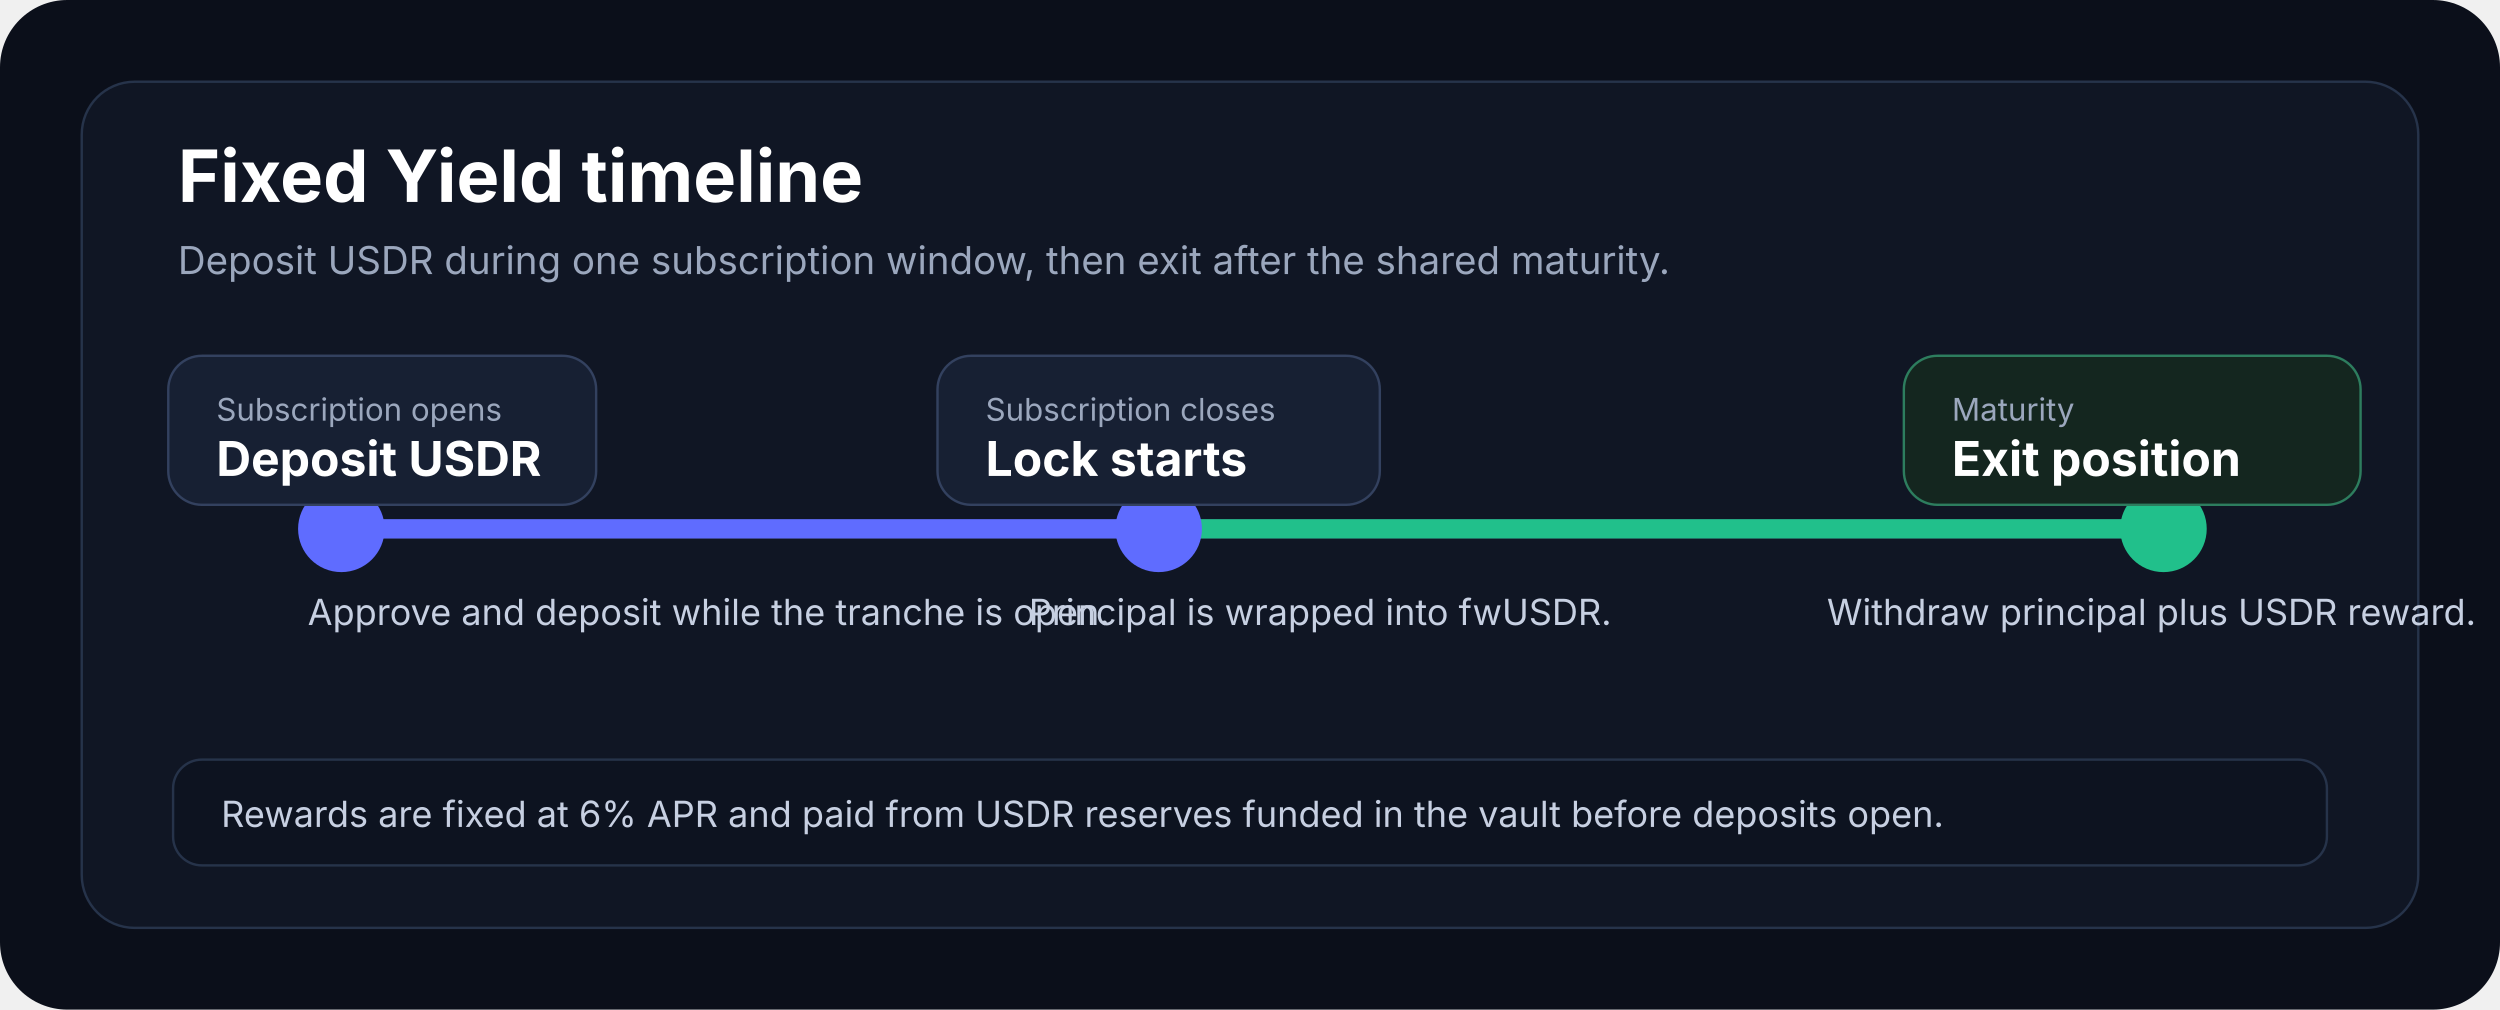
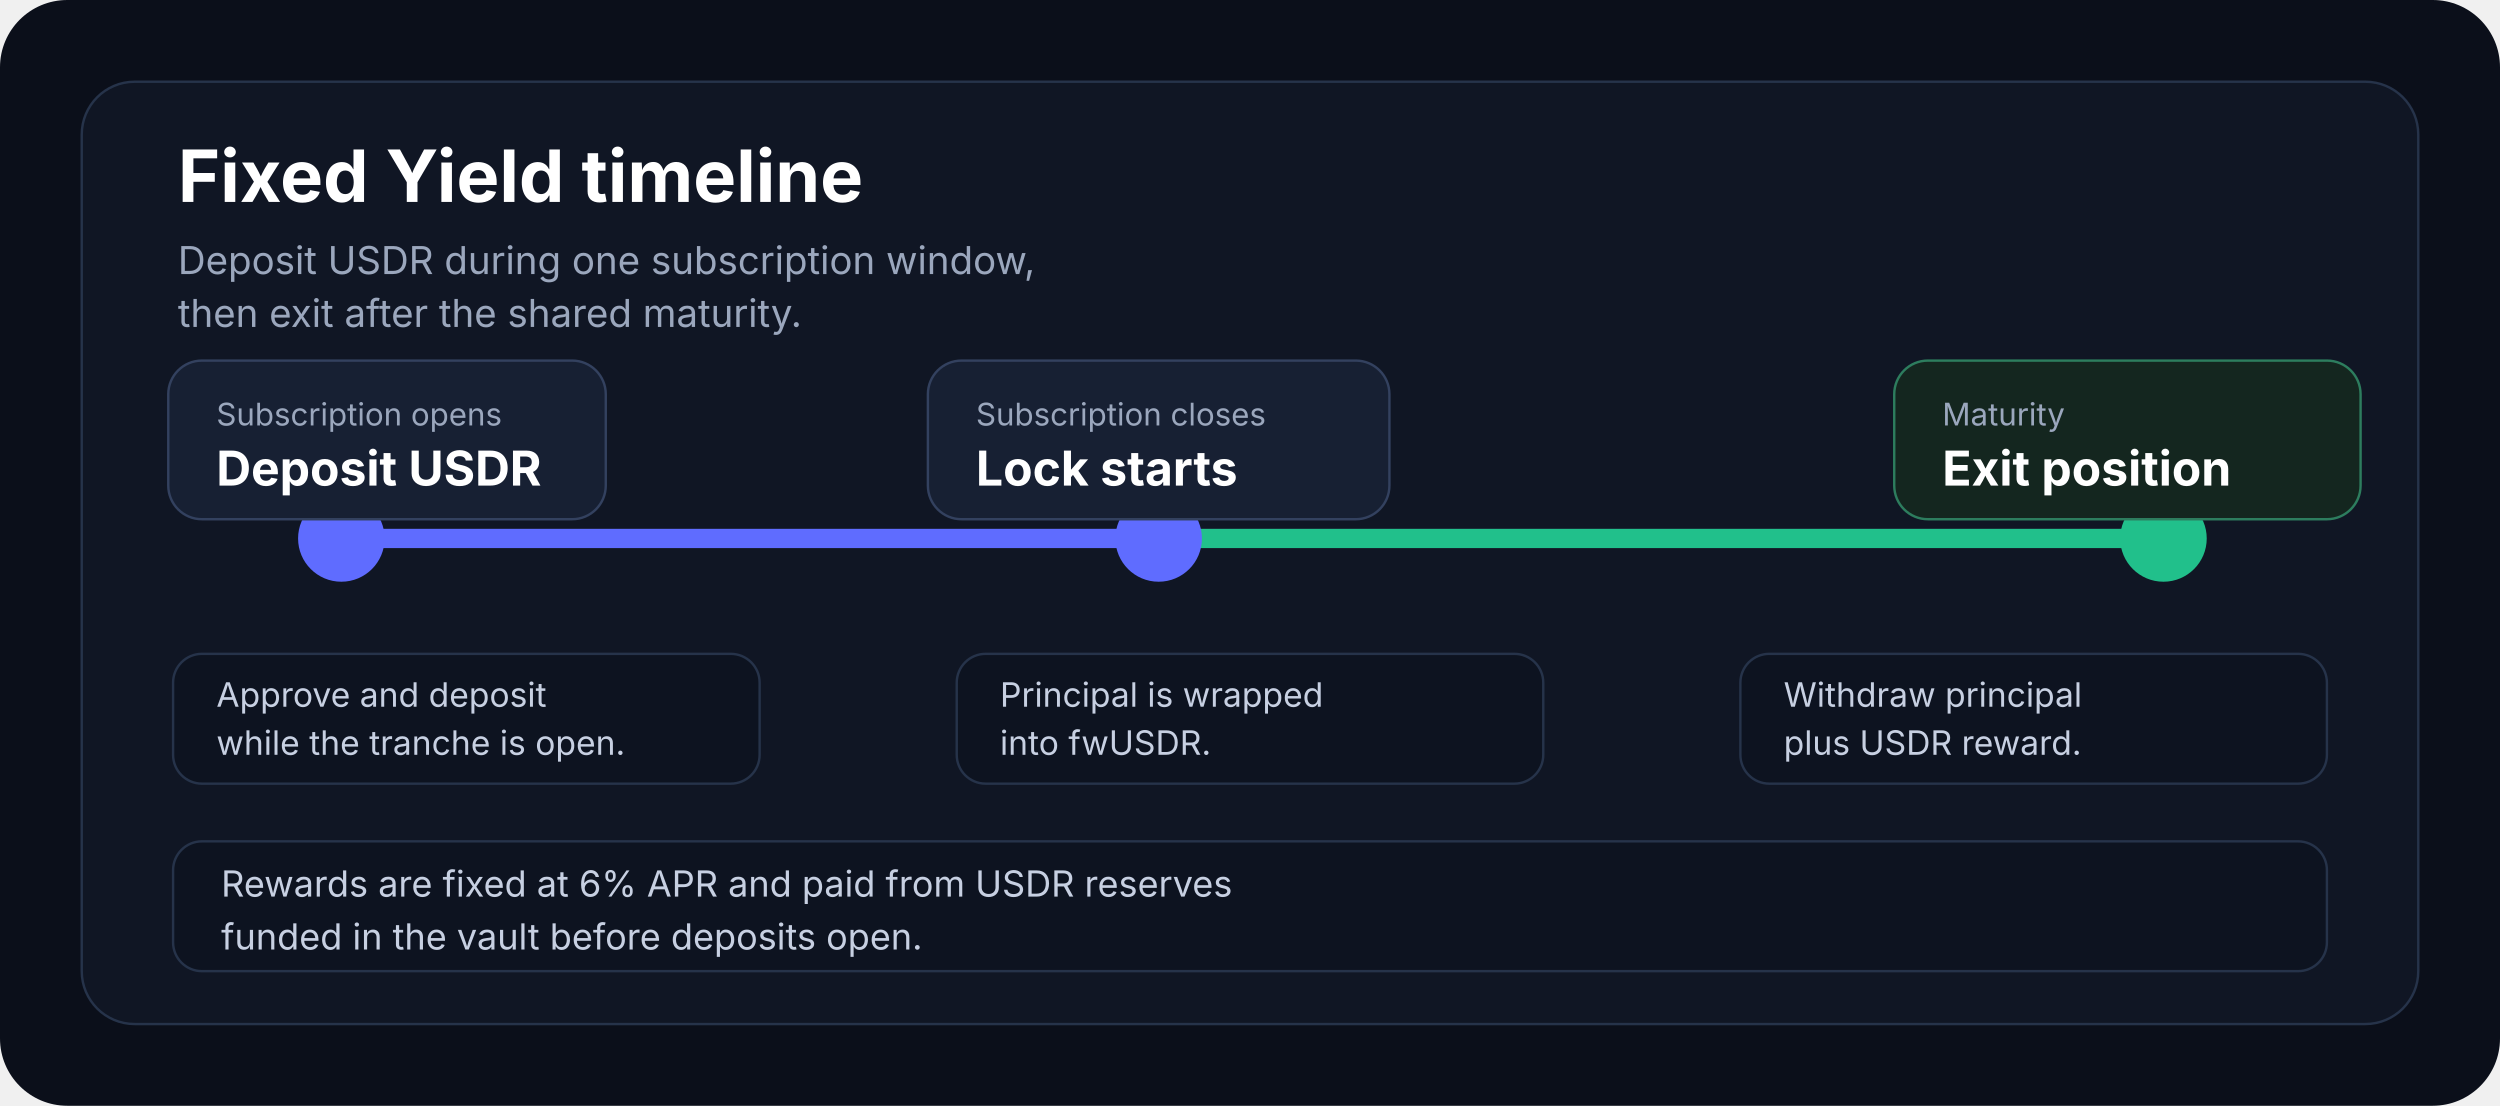
- <svg xmlns="http://www.w3.org/2000/svg" width="1040" height="420" viewBox="0 0 1040 420" fill="none">
-   <rect width="1040" height="420" rx="28" fill="#0B0F1A" />
-   <rect x="34" y="34" width="972" height="352" rx="22" fill="#101624" stroke="#26334A" />
+ <svg xmlns="http://www.w3.org/2000/svg" width="1040" height="460" viewBox="0 0 1040 460" fill="none">
+   <rect width="1040" height="460" rx="28" fill="#0B0F1A" />
+   <rect x="34" y="34" width="972" height="392" rx="22" fill="#101624" stroke="#26334A" />
  <text x="74" y="84" fill="#FFFFFF" font-family="Inter, Arial, sans-serif" font-size="30" font-weight="700">Fixed Yield timeline</text>
  <text x="74" y="114" fill="#9BA7BD" font-family="Inter, Arial, sans-serif" font-size="16">
-     Deposit USDR during one subscription window, then exit after the shared maturity.
+     <tspan x="74" dy="0">Deposit USDR during one subscription window,</tspan>
+     <tspan x="74" dy="22">then exit after the shared maturity.</tspan>
  </text>
-   <line x1="142" y1="220" x2="900" y2="220" stroke="#33415F" stroke-width="8" stroke-linecap="round" />
-   <line x1="142" y1="220" x2="482" y2="220" stroke="#5F6CFF" stroke-width="8" stroke-linecap="round" />
-   <line x1="482" y1="220" x2="900" y2="220" stroke="#21C08B" stroke-width="8" stroke-linecap="round" />
-   <circle cx="142" cy="220" r="18" fill="#5F6CFF" />
-   <circle cx="482" cy="220" r="18" fill="#5F6CFF" />
-   <circle cx="900" cy="220" r="18" fill="#21C08B" />
-   <g transform="translate(70 148)">
-     <rect width="178" height="62" rx="14" fill="#172033" stroke="#33415F" />
+   <line x1="142" y1="224" x2="900" y2="224" stroke="#33415F" stroke-width="8" stroke-linecap="round" />
+   <line x1="142" y1="224" x2="482" y2="224" stroke="#5F6CFF" stroke-width="8" stroke-linecap="round" />
+   <line x1="482" y1="224" x2="900" y2="224" stroke="#21C08B" stroke-width="8" stroke-linecap="round" />
+   <circle cx="142" cy="224" r="18" fill="#5F6CFF" />
+   <circle cx="482" cy="224" r="18" fill="#5F6CFF" />
+   <circle cx="900" cy="224" r="18" fill="#21C08B" />
+   <g transform="translate(70 150)">
+     <rect width="182" height="66" rx="14" fill="#172033" stroke="#33415F" />
    <text x="20" y="27" fill="#9BA7BD" font-family="Inter, Arial, sans-serif" font-size="13">Subscription opens</text>
-     <text x="20" y="50" fill="#FFFFFF" font-family="Inter, Arial, sans-serif" font-size="20" font-weight="700">Deposit USDR</text>
+     <text x="20" y="52" fill="#FFFFFF" font-family="Inter, Arial, sans-serif" font-size="20" font-weight="700">Deposit USDR</text>
  </g>
-   <g transform="translate(390 148)">
-     <rect width="184" height="62" rx="14" fill="#172033" stroke="#33415F" />
+   <g transform="translate(386 150)">
+     <rect width="192" height="66" rx="14" fill="#172033" stroke="#33415F" />
    <text x="20" y="27" fill="#9BA7BD" font-family="Inter, Arial, sans-serif" font-size="13">Subscription closes</text>
-     <text x="20" y="50" fill="#FFFFFF" font-family="Inter, Arial, sans-serif" font-size="20" font-weight="700">Lock starts</text>
+     <text x="20" y="52" fill="#FFFFFF" font-family="Inter, Arial, sans-serif" font-size="20" font-weight="700">Lock starts</text>
  </g>
-   <g transform="translate(792 148)">
-     <rect width="190" height="62" rx="14" fill="#14261F" stroke="#2D7D5E" />
+   <g transform="translate(788 150)">
+     <rect width="194" height="66" rx="14" fill="#14261F" stroke="#2D7D5E" />
    <text x="20" y="27" fill="#9BA7BD" font-family="Inter, Arial, sans-serif" font-size="13">Maturity</text>
-     <text x="20" y="50" fill="#FFFFFF" font-family="Inter, Arial, sans-serif" font-size="20" font-weight="700">Exit position</text>
+     <text x="20" y="52" fill="#FFFFFF" font-family="Inter, Arial, sans-serif" font-size="20" font-weight="700">Exit position</text>
  </g>
-   <g transform="translate(128 260)">
-     <text x="0" y="0" fill="#C7D0E2" font-family="Inter, Arial, sans-serif" font-size="15">Approve and deposit while the tranche is open.</text>
+   <g transform="translate(72 272)">
+     <rect width="244" height="54" rx="12" fill="#0D1320" stroke="#26334A" />
+     <text x="18" y="22" fill="#C7D0E2" font-family="Inter, Arial, sans-serif" font-size="14">
+       <tspan x="18" dy="0">Approve and deposit</tspan>
+       <tspan x="18" dy="20">while the tranche is open.</tspan>
+     </text>
  </g>
-   <g transform="translate(428 260)">
-     <text x="0" y="0" fill="#C7D0E2" font-family="Inter, Arial, sans-serif" font-size="15">Principal is wrapped into fwUSDR.</text>
+   <g transform="translate(398 272)">
+     <rect width="244" height="54" rx="12" fill="#0D1320" stroke="#26334A" />
+     <text x="18" y="22" fill="#C7D0E2" font-family="Inter, Arial, sans-serif" font-size="14">
+       <tspan x="18" dy="0">Principal is wrapped</tspan>
+       <tspan x="18" dy="20">into fwUSDR.</tspan>
+     </text>
  </g>
-   <g transform="translate(760 260)">
-     <text x="0" y="0" fill="#C7D0E2" font-family="Inter, Arial, sans-serif" font-size="15">Withdraw principal plus USDR reward.</text>
+   <g transform="translate(724 272)">
+     <rect width="244" height="54" rx="12" fill="#0D1320" stroke="#26334A" />
+     <text x="18" y="22" fill="#C7D0E2" font-family="Inter, Arial, sans-serif" font-size="14">
+       <tspan x="18" dy="0">Withdraw principal</tspan>
+       <tspan x="18" dy="20">plus USDR reward.</tspan>
+     </text>
  </g>
-   <g transform="translate(72 316)">
-     <rect width="896" height="44" rx="12" fill="#0D1320" stroke="#26334A" />
-     <text x="20" y="28" fill="#C7D0E2" font-family="Inter, Arial, sans-serif" font-size="15">
-       Rewards are fixed at 6% APR and paid from USDR reserves funded in the vault before deposits open.
+   <g transform="translate(72 350)">
+     <rect width="896" height="54" rx="12" fill="#0D1320" stroke="#26334A" />
+     <text x="20" y="23" fill="#C7D0E2" font-family="Inter, Arial, sans-serif" font-size="15">
+       <tspan x="20" dy="0">Rewards are fixed at 6% APR and paid from USDR reserves</tspan>
+       <tspan x="20" dy="22">funded in the vault before deposits open.</tspan>
    </text>
  </g>
</svg>
